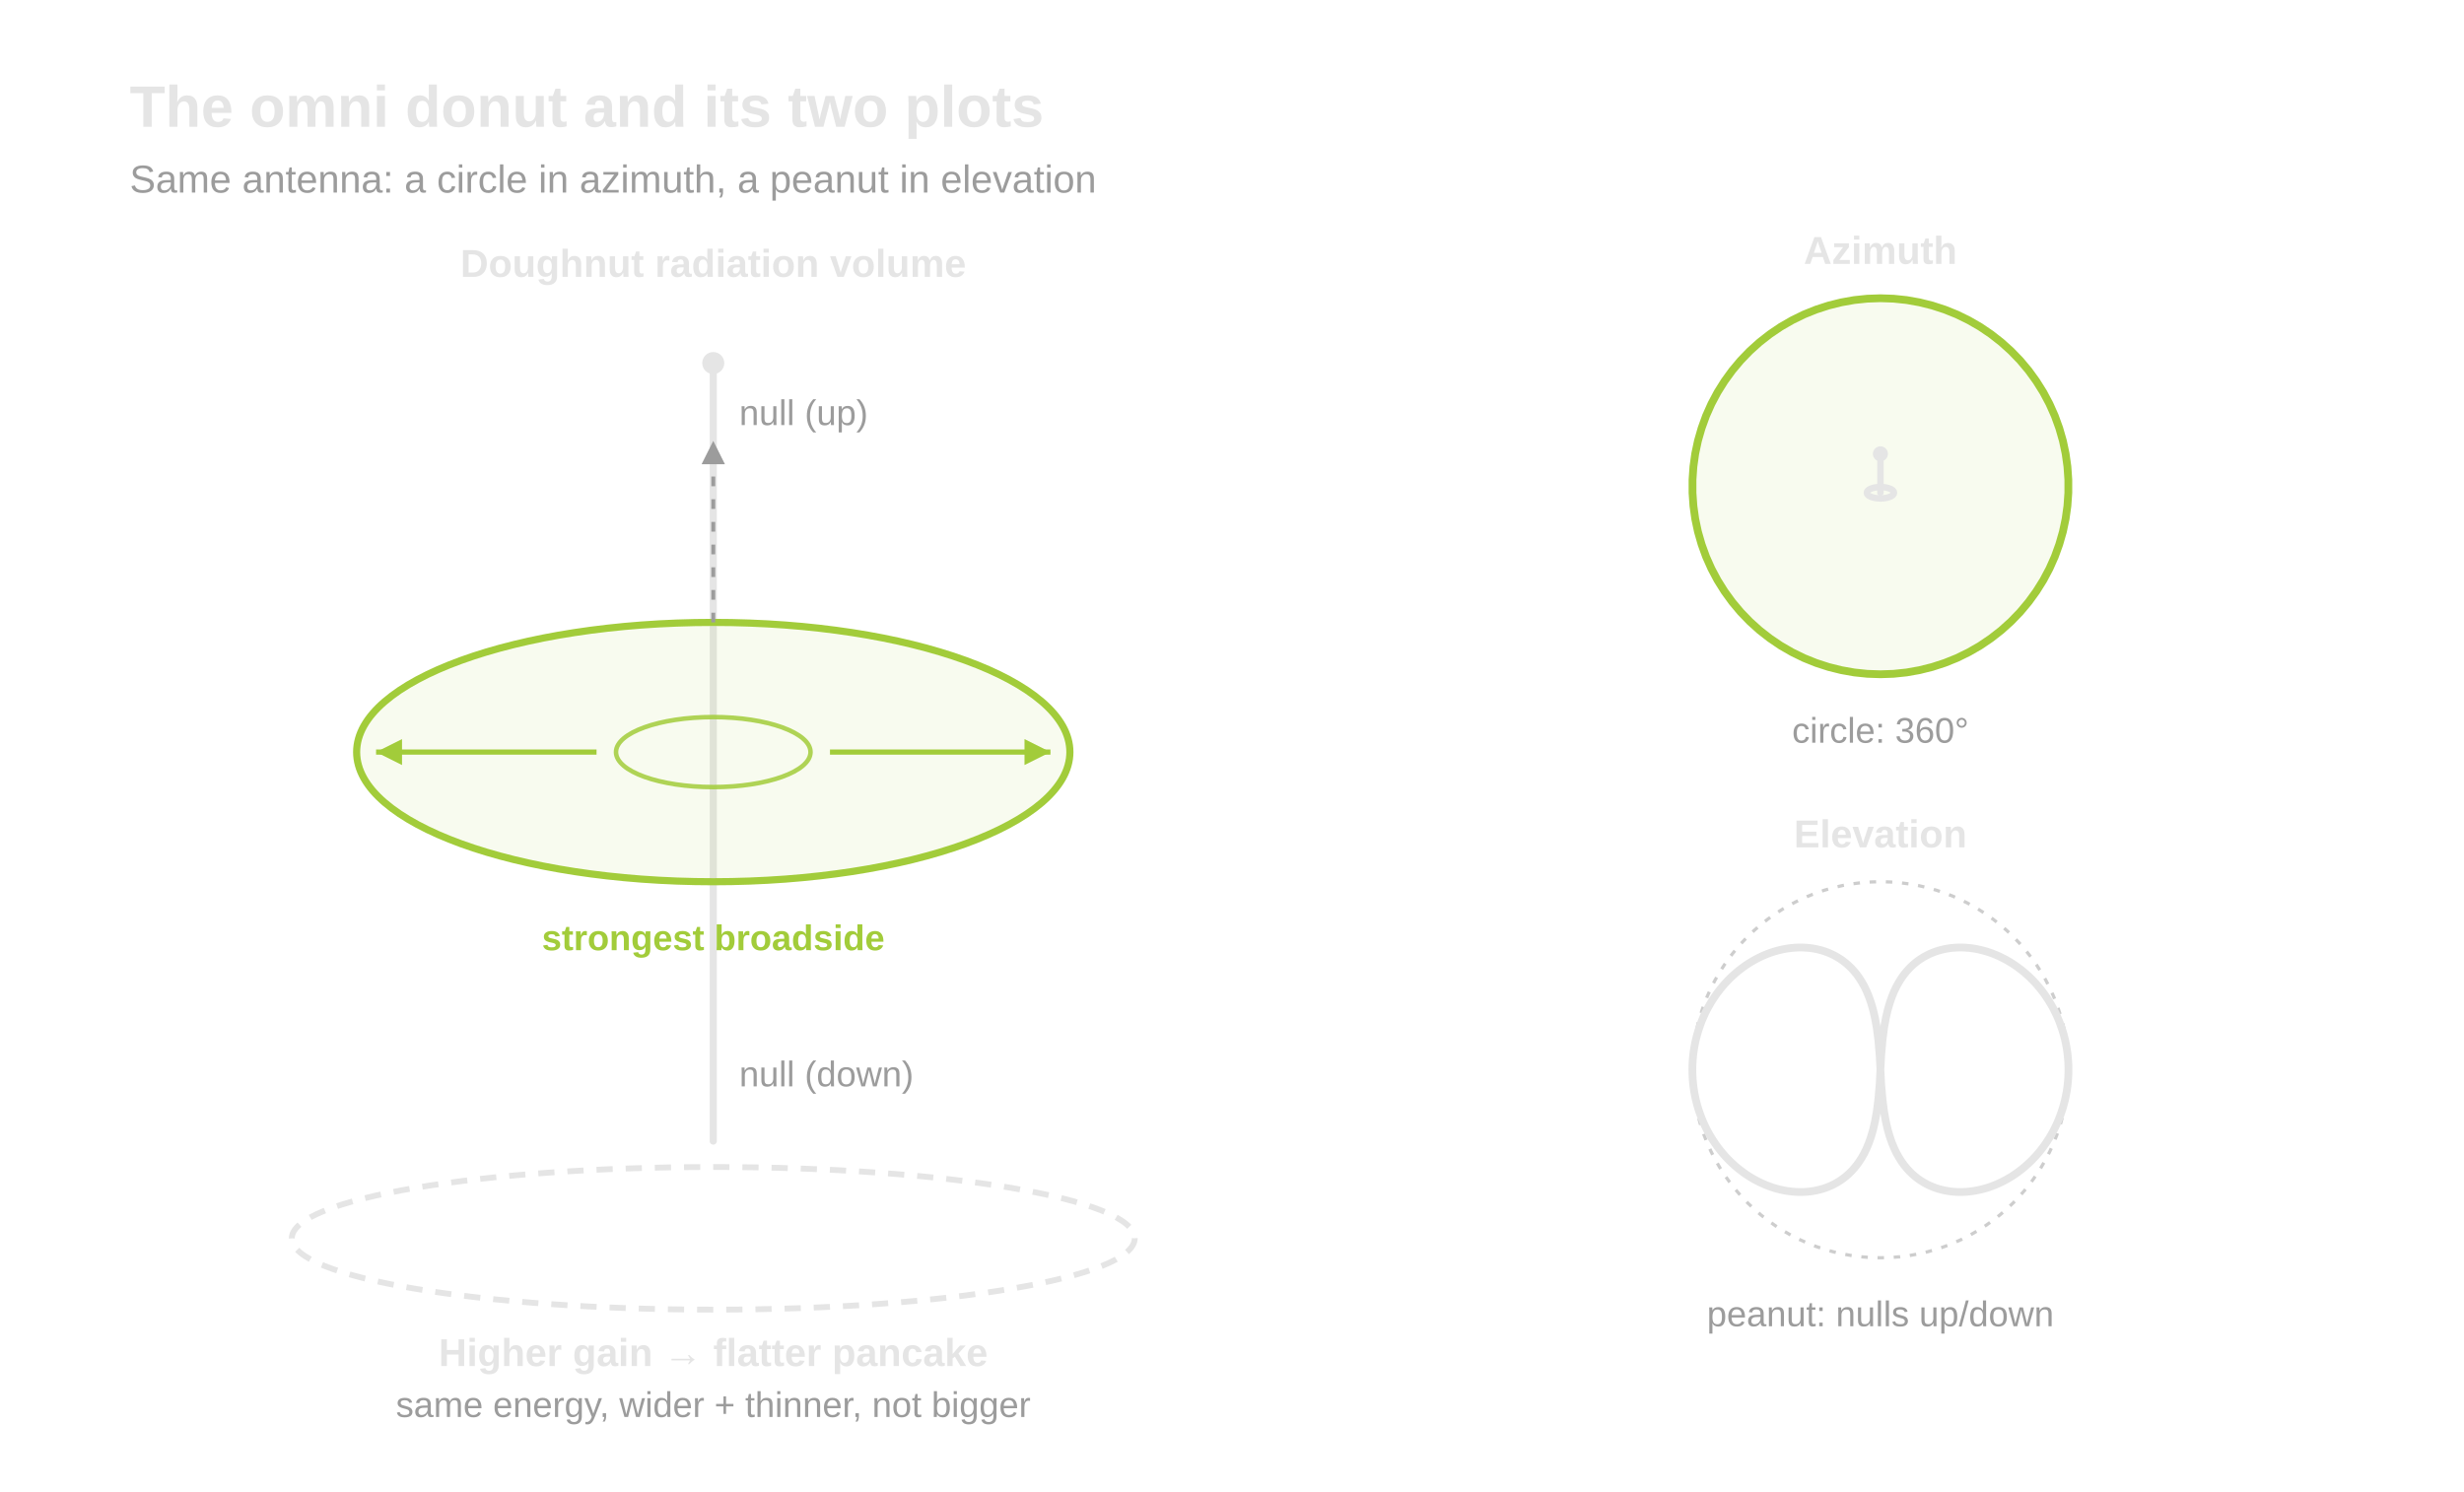
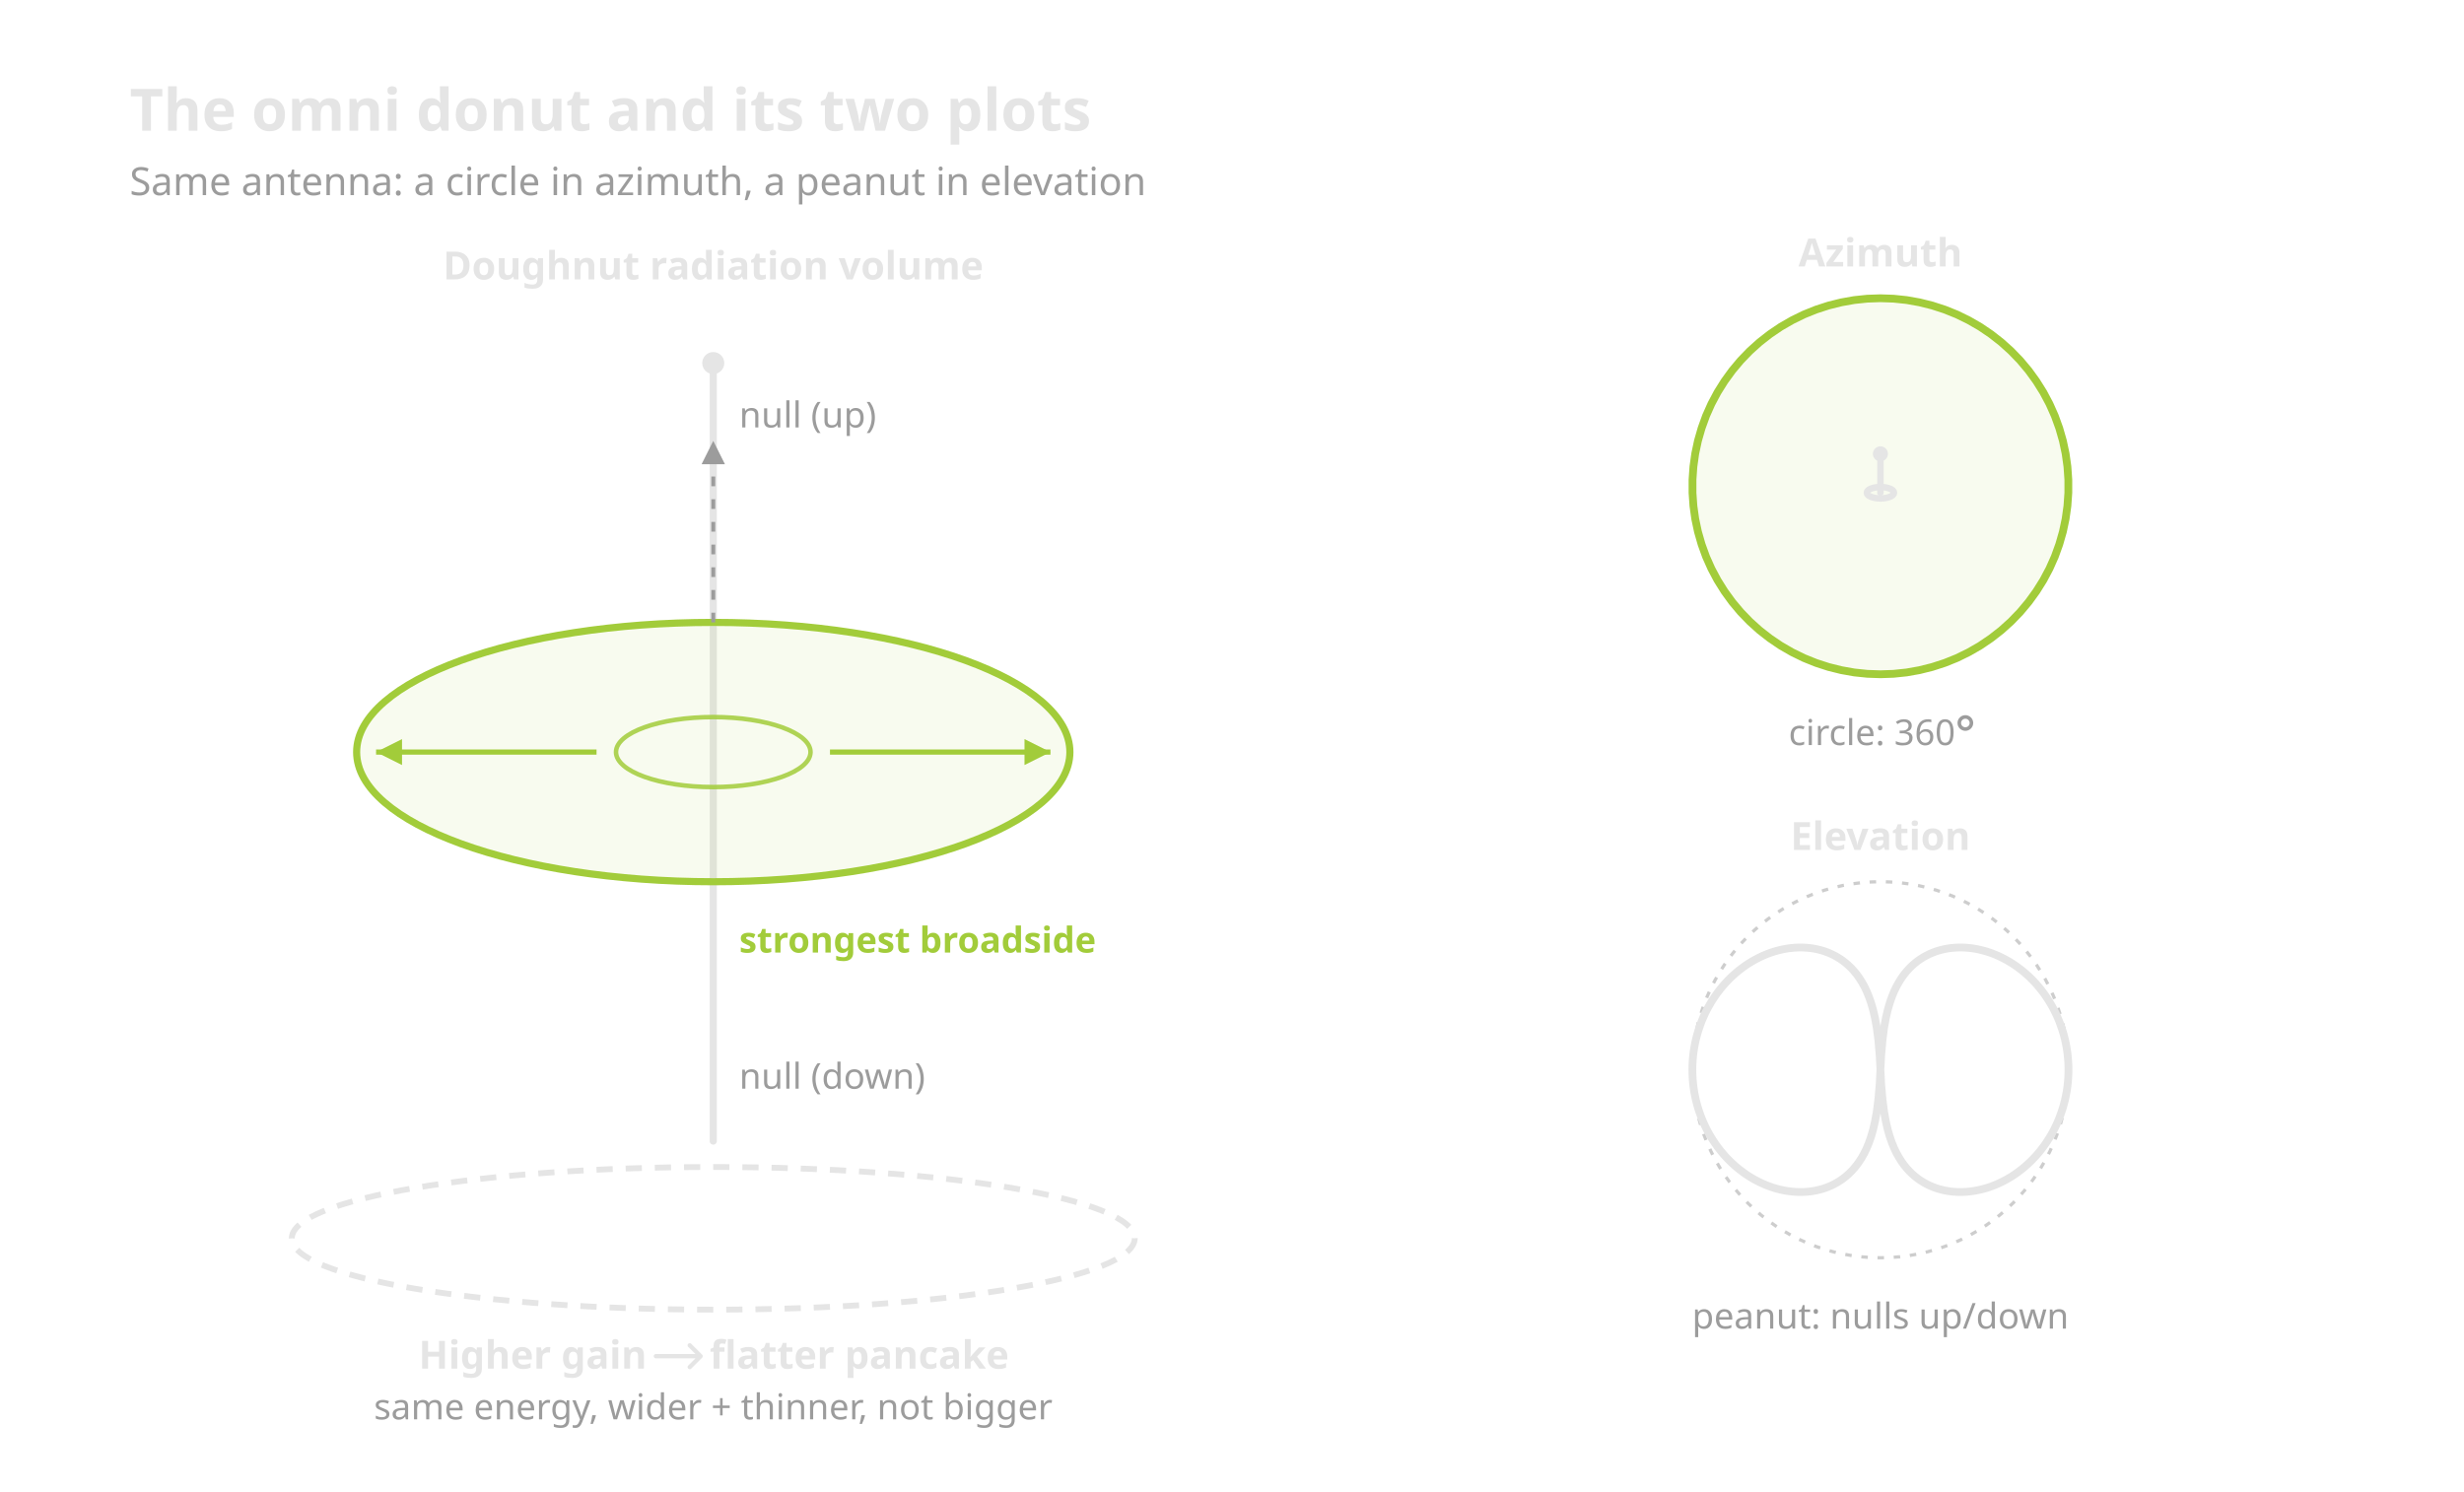
<svg xmlns="http://www.w3.org/2000/svg" viewBox="0 0 760 460" width="760" height="460" role="img" aria-label="A torus radiation volume around a vertical dipole with strongest radiation broadside and nulls along the axis, a flatter higher-gain pancake version, and the two flat plots: a 360-degree azimuth circle and an elevation peanut">
  <defs>
  </defs>
-   <text x="40" y="34" font-family="'IBM Plex Sans','Helvetica Neue',Arial,sans-serif" font-size="18" fill="#E5E5E5" text-anchor="start" font-weight="700" letter-spacing="0" dominant-baseline="middle">The omni donut and its two plots</text>
-   <text x="40" y="56" font-family="'IBM Plex Sans','Helvetica Neue',Arial,sans-serif" font-size="12" fill="#9C9C9C" text-anchor="start" font-weight="400" letter-spacing="0" dominant-baseline="middle">Same antenna: a circle in azimuth, a peanut in elevation</text>
+   <text x="40" y="40.3" font-family="IBM Plex Sans" font-size="18" fill="#E5E5E5" text-anchor="start" font-weight="700" letter-spacing="0">The omni donut and its two plots</text>
+   <text x="40" y="60.2" font-family="IBM Plex Sans" font-size="12" fill="#9C9C9C" text-anchor="start" font-weight="400" letter-spacing="0">Same antenna: a circle in azimuth, a peanut in elevation</text>
  <line x1="220" y1="112" x2="220" y2="352" stroke="#E5E5E5" stroke-width="2.2" stroke-linecap="round" opacity="1" />
  <circle cx="220" cy="112" r="2.4" stroke="#E5E5E5" stroke-width="2" fill="#E5E5E5" opacity="1" />
  <ellipse cx="220" cy="232" rx="110" ry="40" stroke="#A2CC3A" stroke-width="2.2" fill="rgba(162,204,58,0.08)" />
  <ellipse cx="220" cy="232" rx="30" ry="10.8" stroke="#A2CC3A" stroke-width="1.4" fill="none" opacity="0.85" />
  <line x1="256" y1="232" x2="324" y2="232" stroke="#A2CC3A" stroke-width="1.6" />
  <line x1="184" y1="232" x2="116" y2="232" stroke="#A2CC3A" stroke-width="1.6" />
-   <text x="220" y="290" font-family="'IBM Plex Sans','Helvetica Neue',Arial,sans-serif" font-size="11" fill="#A2CC3A" text-anchor="middle" font-weight="600" letter-spacing="0" dominant-baseline="middle">strongest broadside</text>
+   <text x="228" y="293.85" font-family="IBM Plex Sans" font-size="11" fill="#A2CC3A" text-anchor="start" font-weight="600" letter-spacing="0">strongest broadside</text>
  <line x1="220" y1="192" x2="220" y2="136" stroke="#9C9C9C" stroke-width="1.2" stroke-dasharray="3 4" />
-   <text x="228" y="128" font-family="'IBM Plex Sans','Helvetica Neue',Arial,sans-serif" font-size="11" fill="#9C9C9C" text-anchor="start" font-weight="400" letter-spacing="0" dominant-baseline="middle">null (up)</text>
-   <text x="228" y="332" font-family="'IBM Plex Sans','Helvetica Neue',Arial,sans-serif" font-size="11" fill="#9C9C9C" text-anchor="start" font-weight="400" letter-spacing="0" dominant-baseline="middle">null (down)</text>
-   <text x="220" y="82" font-family="'IBM Plex Sans','Helvetica Neue',Arial,sans-serif" font-size="12" fill="#E5E5E5" text-anchor="middle" font-weight="600" letter-spacing="0" dominant-baseline="middle">Doughnut radiation volume</text>
+   <text x="228" y="131.85" font-family="IBM Plex Sans" font-size="11" fill="#9C9C9C" text-anchor="start" font-weight="400" letter-spacing="0">null (up)</text>
+   <text x="228" y="335.85" font-family="IBM Plex Sans" font-size="11" fill="#9C9C9C" text-anchor="start" font-weight="400" letter-spacing="0">null (down)</text>
+   <text x="220" y="86.2" font-family="IBM Plex Sans" font-size="12" fill="#E5E5E5" text-anchor="middle" font-weight="600" letter-spacing="0">Doughnut radiation volume</text>
  <ellipse cx="220" cy="382" rx="130" ry="22" stroke="#E5E5E5" stroke-width="1.8" fill="none" stroke-dasharray="5 4" />
-   <text x="220" y="418" font-family="'IBM Plex Sans','Helvetica Neue',Arial,sans-serif" font-size="12" fill="#E5E5E5" text-anchor="middle" font-weight="600" letter-spacing="0" dominant-baseline="middle">Higher gain → flatter pancake</text>
-   <text x="220" y="434" font-family="'IBM Plex Sans','Helvetica Neue',Arial,sans-serif" font-size="11" fill="#9C9C9C" text-anchor="middle" font-weight="400" letter-spacing="0" dominant-baseline="middle">same energy, wider + thinner, not bigger</text>
+   <text x="199.50" y="422.2" font-family="IBM Plex Sans" font-size="12" fill="#E5E5E5" text-anchor="end" font-weight="600" letter-spacing="0">Higher gain</text>
+   <path d="M202.30 418.36H216.10M212.74 415.00L216.10 418.36L212.74 421.72" fill="none" stroke="#E5E5E5" stroke-width="1.32" stroke-linecap="round" stroke-linejoin="round" />
+   <text x="218.90" y="422.2" font-family="IBM Plex Sans" font-size="12" fill="#E5E5E5" text-anchor="start" font-weight="600" letter-spacing="0">flatter pancake</text>
+   <text x="220" y="437.85" font-family="IBM Plex Sans" font-size="11" fill="#9C9C9C" text-anchor="middle" font-weight="400" letter-spacing="0">same energy, wider + thinner, not bigger</text>
  <circle cx="580" cy="150" r="58" stroke="#9C9C9C" stroke-width="1" fill="none" stroke-dasharray="2 3" opacity="0.5" />
  <path d="M580.00 92.00 L584.05 92.14 L588.07 92.56 L592.06 93.27 L595.99 94.25 L599.84 95.50 L603.59 97.01 L607.23 98.79 L610.74 100.81 L614.09 103.08 L617.28 105.57 L620.29 108.28 L623.10 111.19 L625.70 114.29 L628.08 117.57 L630.23 121.00 L632.13 124.57 L633.78 128.27 L635.16 132.08 L636.28 135.97 L637.12 139.93 L637.68 143.94 L637.96 147.98 L637.96 152.02 L637.68 156.06 L637.12 160.07 L636.28 164.03 L635.16 167.92 L633.78 171.73 L632.13 175.43 L630.23 179.00 L628.08 182.43 L625.70 185.71 L623.10 188.81 L620.29 191.72 L617.28 194.43 L614.09 196.92 L610.74 199.19 L607.23 201.21 L603.59 202.99 L599.84 204.50 L595.99 205.75 L592.06 206.73 L588.07 207.44 L584.05 207.86 L580.00 208.00 L575.95 207.86 L571.93 207.44 L567.94 206.73 L564.01 205.75 L560.16 204.50 L556.41 202.99 L552.77 201.21 L549.26 199.19 L545.91 196.92 L542.72 194.43 L539.71 191.72 L536.90 188.81 L534.30 185.71 L531.92 182.43 L529.77 179.00 L527.87 175.43 L526.22 171.73 L524.84 167.92 L523.72 164.03 L522.88 160.07 L522.32 156.06 L522.04 152.02 L522.04 147.98 L522.32 143.94 L522.88 139.93 L523.72 135.97 L524.84 132.08 L526.22 128.27 L527.87 124.57 L529.77 121.00 L531.92 117.57 L534.30 114.29 L536.90 111.19 L539.71 108.28 L542.72 105.57 L545.91 103.08 L549.26 100.81 L552.77 98.79 L556.41 97.01 L560.16 95.50 L564.01 94.25 L567.94 93.27 L571.93 92.56 L575.95 92.14 L580.00 92.00 Z" stroke="#A2CC3A" fill="rgba(162,204,58,0.08)" stroke-width="2.4" stroke-linecap="round" stroke-linejoin="round" opacity="1" />
  <g>
    <path d="M580 152 L580 140" stroke="#E5E5E5" fill="none" stroke-width="2" stroke-linecap="round" stroke-linejoin="round" opacity="1" />
    <circle cx="580" cy="140" r="1.32" stroke="#E5E5E5" stroke-width="2" fill="#E5E5E5" opacity="1" />
    <ellipse cx="580" cy="152" rx="4.2" ry="1.76" stroke="#E5E5E5" stroke-width="2" fill="none" />
  </g>
-   <text x="580" y="78" font-family="'IBM Plex Sans','Helvetica Neue',Arial,sans-serif" font-size="12" fill="#E5E5E5" text-anchor="middle" font-weight="600" letter-spacing="0" dominant-baseline="middle">Azimuth</text>
-   <text x="580" y="226" font-family="'IBM Plex Sans','Helvetica Neue',Arial,sans-serif" font-size="11" fill="#9C9C9C" text-anchor="middle" font-weight="400" letter-spacing="0" dominant-baseline="middle">circle: 360°</text>
+   <text x="580" y="82.2" font-family="IBM Plex Sans" font-size="12" fill="#E5E5E5" text-anchor="middle" font-weight="600" letter-spacing="0">Azimuth</text>
+   <text x="603.12" y="229.85" font-family="IBM Plex Sans" font-size="11" fill="#9C9C9C" text-anchor="end" font-weight="400" letter-spacing="0">circle: 360</text>
+   <circle cx="606.20" cy="223.03" r="1.87" fill="none" stroke="#9C9C9C" stroke-width="1.1" />
  <circle cx="580" cy="330" r="58" stroke="#9C9C9C" stroke-width="1" fill="none" stroke-dasharray="2 3" opacity="0.5" />
  <path d="M580.00 330.00 L580.00 330.00 L580.00 330.00 L580.23 325.59 L580.65 320.77 L581.13 317.05 L581.68 314.02 L582.27 311.48 L582.91 309.29 L583.58 307.39 L584.28 305.70 L585.01 304.20 L585.77 302.86 L586.55 301.64 L587.34 300.54 L588.16 299.55 L588.99 298.64 L589.84 297.82 L590.70 297.07 L591.57 296.39 L592.45 295.78 L593.35 295.23 L594.25 294.73 L595.16 294.28 L596.08 293.89 L597.00 293.54 L597.93 293.24 L598.86 292.99 L599.79 292.77 L600.73 292.60 L601.67 292.46 L602.61 292.37 L603.55 292.31 L604.49 292.28 L605.43 292.29 L606.37 292.34 L607.30 292.42 L608.24 292.53 L609.16 292.67 L610.09 292.85 L611.00 293.05 L611.91 293.29 L612.82 293.55 L613.72 293.84 L614.61 294.16 L615.49 294.51 L616.36 294.89 L617.22 295.29 L618.07 295.72 L618.91 296.17 L619.74 296.65 L620.56 297.15 L621.37 297.68 L622.16 298.23 L622.93 298.81 L623.70 299.40 L624.45 300.02 L625.18 300.66 L625.90 301.32 L626.60 302.00 L627.28 302.70 L627.95 303.42 L628.60 304.16 L629.23 304.92 L629.84 305.69 L630.43 306.48 L631.00 307.29 L631.55 308.12 L632.09 308.96 L632.60 309.81 L633.09 310.68 L633.56 311.56 L634.00 312.45 L634.43 313.36 L634.83 314.28 L635.21 315.21 L635.56 316.15 L635.89 317.10 L636.20 318.05 L636.49 319.02 L636.75 319.99 L636.99 320.97 L637.20 321.96 L637.39 322.95 L637.55 323.95 L637.69 324.95 L637.80 325.96 L637.89 326.97 L637.95 327.98 L637.99 328.99 L638.00 330.00 L637.99 331.01 L637.95 332.02 L637.89 333.03 L637.80 334.04 L637.69 335.05 L637.55 336.05 L637.39 337.05 L637.20 338.04 L636.99 339.03 L636.75 340.01 L636.49 340.98 L636.20 341.95 L635.89 342.90 L635.56 343.85 L635.21 344.79 L634.83 345.72 L634.43 346.64 L634.00 347.55 L633.56 348.44 L633.09 349.32 L632.60 350.19 L632.09 351.04 L631.55 351.88 L631.00 352.71 L630.43 353.52 L629.84 354.31 L629.23 355.08 L628.60 355.84 L627.95 356.58 L627.28 357.30 L626.60 358.00 L625.90 358.68 L625.18 359.34 L624.45 359.98 L623.70 360.60 L622.93 361.19 L622.16 361.77 L621.37 362.32 L620.56 362.85 L619.74 363.35 L618.91 363.83 L618.07 364.28 L617.22 364.71 L616.36 365.11 L615.49 365.49 L614.61 365.84 L613.72 366.16 L612.82 366.45 L611.91 366.71 L611.00 366.95 L610.09 367.15 L609.16 367.33 L608.24 367.47 L607.30 367.58 L606.37 367.66 L605.43 367.71 L604.49 367.72 L603.55 367.69 L602.61 367.63 L601.67 367.54 L600.73 367.40 L599.79 367.23 L598.86 367.01 L597.93 366.76 L597.00 366.46 L596.08 366.11 L595.16 365.72 L594.25 365.27 L593.35 364.77 L592.45 364.22 L591.57 363.61 L590.70 362.93 L589.84 362.18 L588.99 361.36 L588.16 360.45 L587.34 359.46 L586.55 358.36 L585.77 357.14 L585.01 355.80 L584.28 354.30 L583.58 352.61 L582.91 350.71 L582.27 348.52 L581.68 345.98 L581.13 342.95 L580.65 339.23 L580.23 334.41 L580.00 330.00 L580.00 330.00 L580.00 330.00 L580.00 330.00 L580.00 330.00 L579.77 334.41 L579.35 339.23 L578.87 342.95 L578.32 345.98 L577.73 348.52 L577.09 350.71 L576.42 352.61 L575.72 354.30 L574.99 355.80 L574.23 357.14 L573.45 358.36 L572.66 359.46 L571.84 360.45 L571.01 361.36 L570.16 362.18 L569.30 362.93 L568.43 363.61 L567.55 364.22 L566.65 364.77 L565.75 365.27 L564.84 365.72 L563.92 366.11 L563.00 366.46 L562.07 366.76 L561.14 367.01 L560.21 367.23 L559.27 367.40 L558.33 367.54 L557.39 367.63 L556.45 367.69 L555.51 367.72 L554.57 367.71 L553.63 367.66 L552.70 367.58 L551.76 367.47 L550.84 367.33 L549.91 367.15 L549.00 366.95 L548.09 366.71 L547.18 366.45 L546.28 366.16 L545.39 365.84 L544.51 365.49 L543.64 365.11 L542.78 364.71 L541.93 364.28 L541.09 363.83 L540.26 363.35 L539.44 362.85 L538.63 362.32 L537.84 361.77 L537.07 361.19 L536.30 360.60 L535.55 359.98 L534.82 359.34 L534.10 358.68 L533.40 358.00 L532.72 357.30 L532.05 356.58 L531.40 355.84 L530.77 355.08 L530.16 354.31 L529.57 353.52 L529.00 352.71 L528.45 351.88 L527.91 351.04 L527.40 350.19 L526.91 349.32 L526.44 348.44 L526.00 347.55 L525.57 346.64 L525.17 345.72 L524.79 344.79 L524.44 343.85 L524.11 342.90 L523.80 341.95 L523.51 340.98 L523.25 340.01 L523.01 339.03 L522.80 338.04 L522.61 337.05 L522.45 336.05 L522.31 335.05 L522.20 334.04 L522.11 333.03 L522.05 332.02 L522.01 331.01 L522.00 330.00 L522.01 328.99 L522.05 327.98 L522.11 326.97 L522.20 325.96 L522.31 324.95 L522.45 323.95 L522.61 322.95 L522.80 321.96 L523.01 320.97 L523.25 319.99 L523.51 319.02 L523.80 318.05 L524.11 317.10 L524.44 316.15 L524.79 315.21 L525.17 314.28 L525.57 313.36 L526.00 312.45 L526.44 311.56 L526.91 310.68 L527.40 309.81 L527.91 308.96 L528.45 308.12 L529.00 307.29 L529.57 306.48 L530.16 305.69 L530.77 304.92 L531.40 304.16 L532.05 303.42 L532.72 302.70 L533.40 302.00 L534.10 301.32 L534.82 300.66 L535.55 300.02 L536.30 299.40 L537.07 298.81 L537.84 298.23 L538.63 297.68 L539.44 297.15 L540.26 296.65 L541.09 296.17 L541.93 295.72 L542.78 295.29 L543.64 294.89 L544.51 294.51 L545.39 294.16 L546.28 293.84 L547.18 293.55 L548.09 293.29 L549.00 293.05 L549.91 292.85 L550.84 292.67 L551.76 292.53 L552.70 292.42 L553.63 292.34 L554.57 292.29 L555.51 292.28 L556.45 292.31 L557.39 292.37 L558.33 292.46 L559.27 292.60 L560.21 292.77 L561.14 292.99 L562.07 293.24 L563.00 293.54 L563.92 293.89 L564.84 294.28 L565.75 294.73 L566.65 295.23 L567.55 295.78 L568.43 296.39 L569.30 297.07 L570.16 297.82 L571.01 298.64 L571.84 299.55 L572.66 300.54 L573.45 301.64 L574.23 302.86 L574.99 304.20 L575.72 305.70 L576.42 307.39 L577.09 309.29 L577.73 311.48 L578.32 314.02 L578.87 317.05 L579.35 320.77 L579.77 325.59 L580.00 330.00 L580.00 330.00 L580.00 330.00 Z" stroke="#E5E5E5" fill="none" stroke-width="2.4" stroke-linecap="round" stroke-linejoin="round" opacity="1" />
-   <text x="580" y="258" font-family="'IBM Plex Sans','Helvetica Neue',Arial,sans-serif" font-size="12" fill="#E5E5E5" text-anchor="middle" font-weight="600" letter-spacing="0" dominant-baseline="middle">Elevation</text>
-   <text x="580" y="406" font-family="'IBM Plex Sans','Helvetica Neue',Arial,sans-serif" font-size="11" fill="#9C9C9C" text-anchor="middle" font-weight="400" letter-spacing="0" dominant-baseline="middle">peanut: nulls up/down</text>
+   <text x="580" y="262.2" font-family="IBM Plex Sans" font-size="12" fill="#E5E5E5" text-anchor="middle" font-weight="600" letter-spacing="0">Elevation</text>
+   <text x="580" y="409.85" font-family="IBM Plex Sans" font-size="11" fill="#9C9C9C" text-anchor="middle" font-weight="400" letter-spacing="0">peanut: nulls up/down</text>
  <path d="M324.00 232.00 L316.00 236.00 L316.00 228.00 Z" fill="#A2CC3A" />
  <path d="M116.00 232.00 L124.00 228.00 L124.00 236.00 Z" fill="#A2CC3A" />
  <path d="M220.00 136.00 L223.60 143.20 L216.40 143.20 Z" fill="#9C9C9C" />
</svg>
